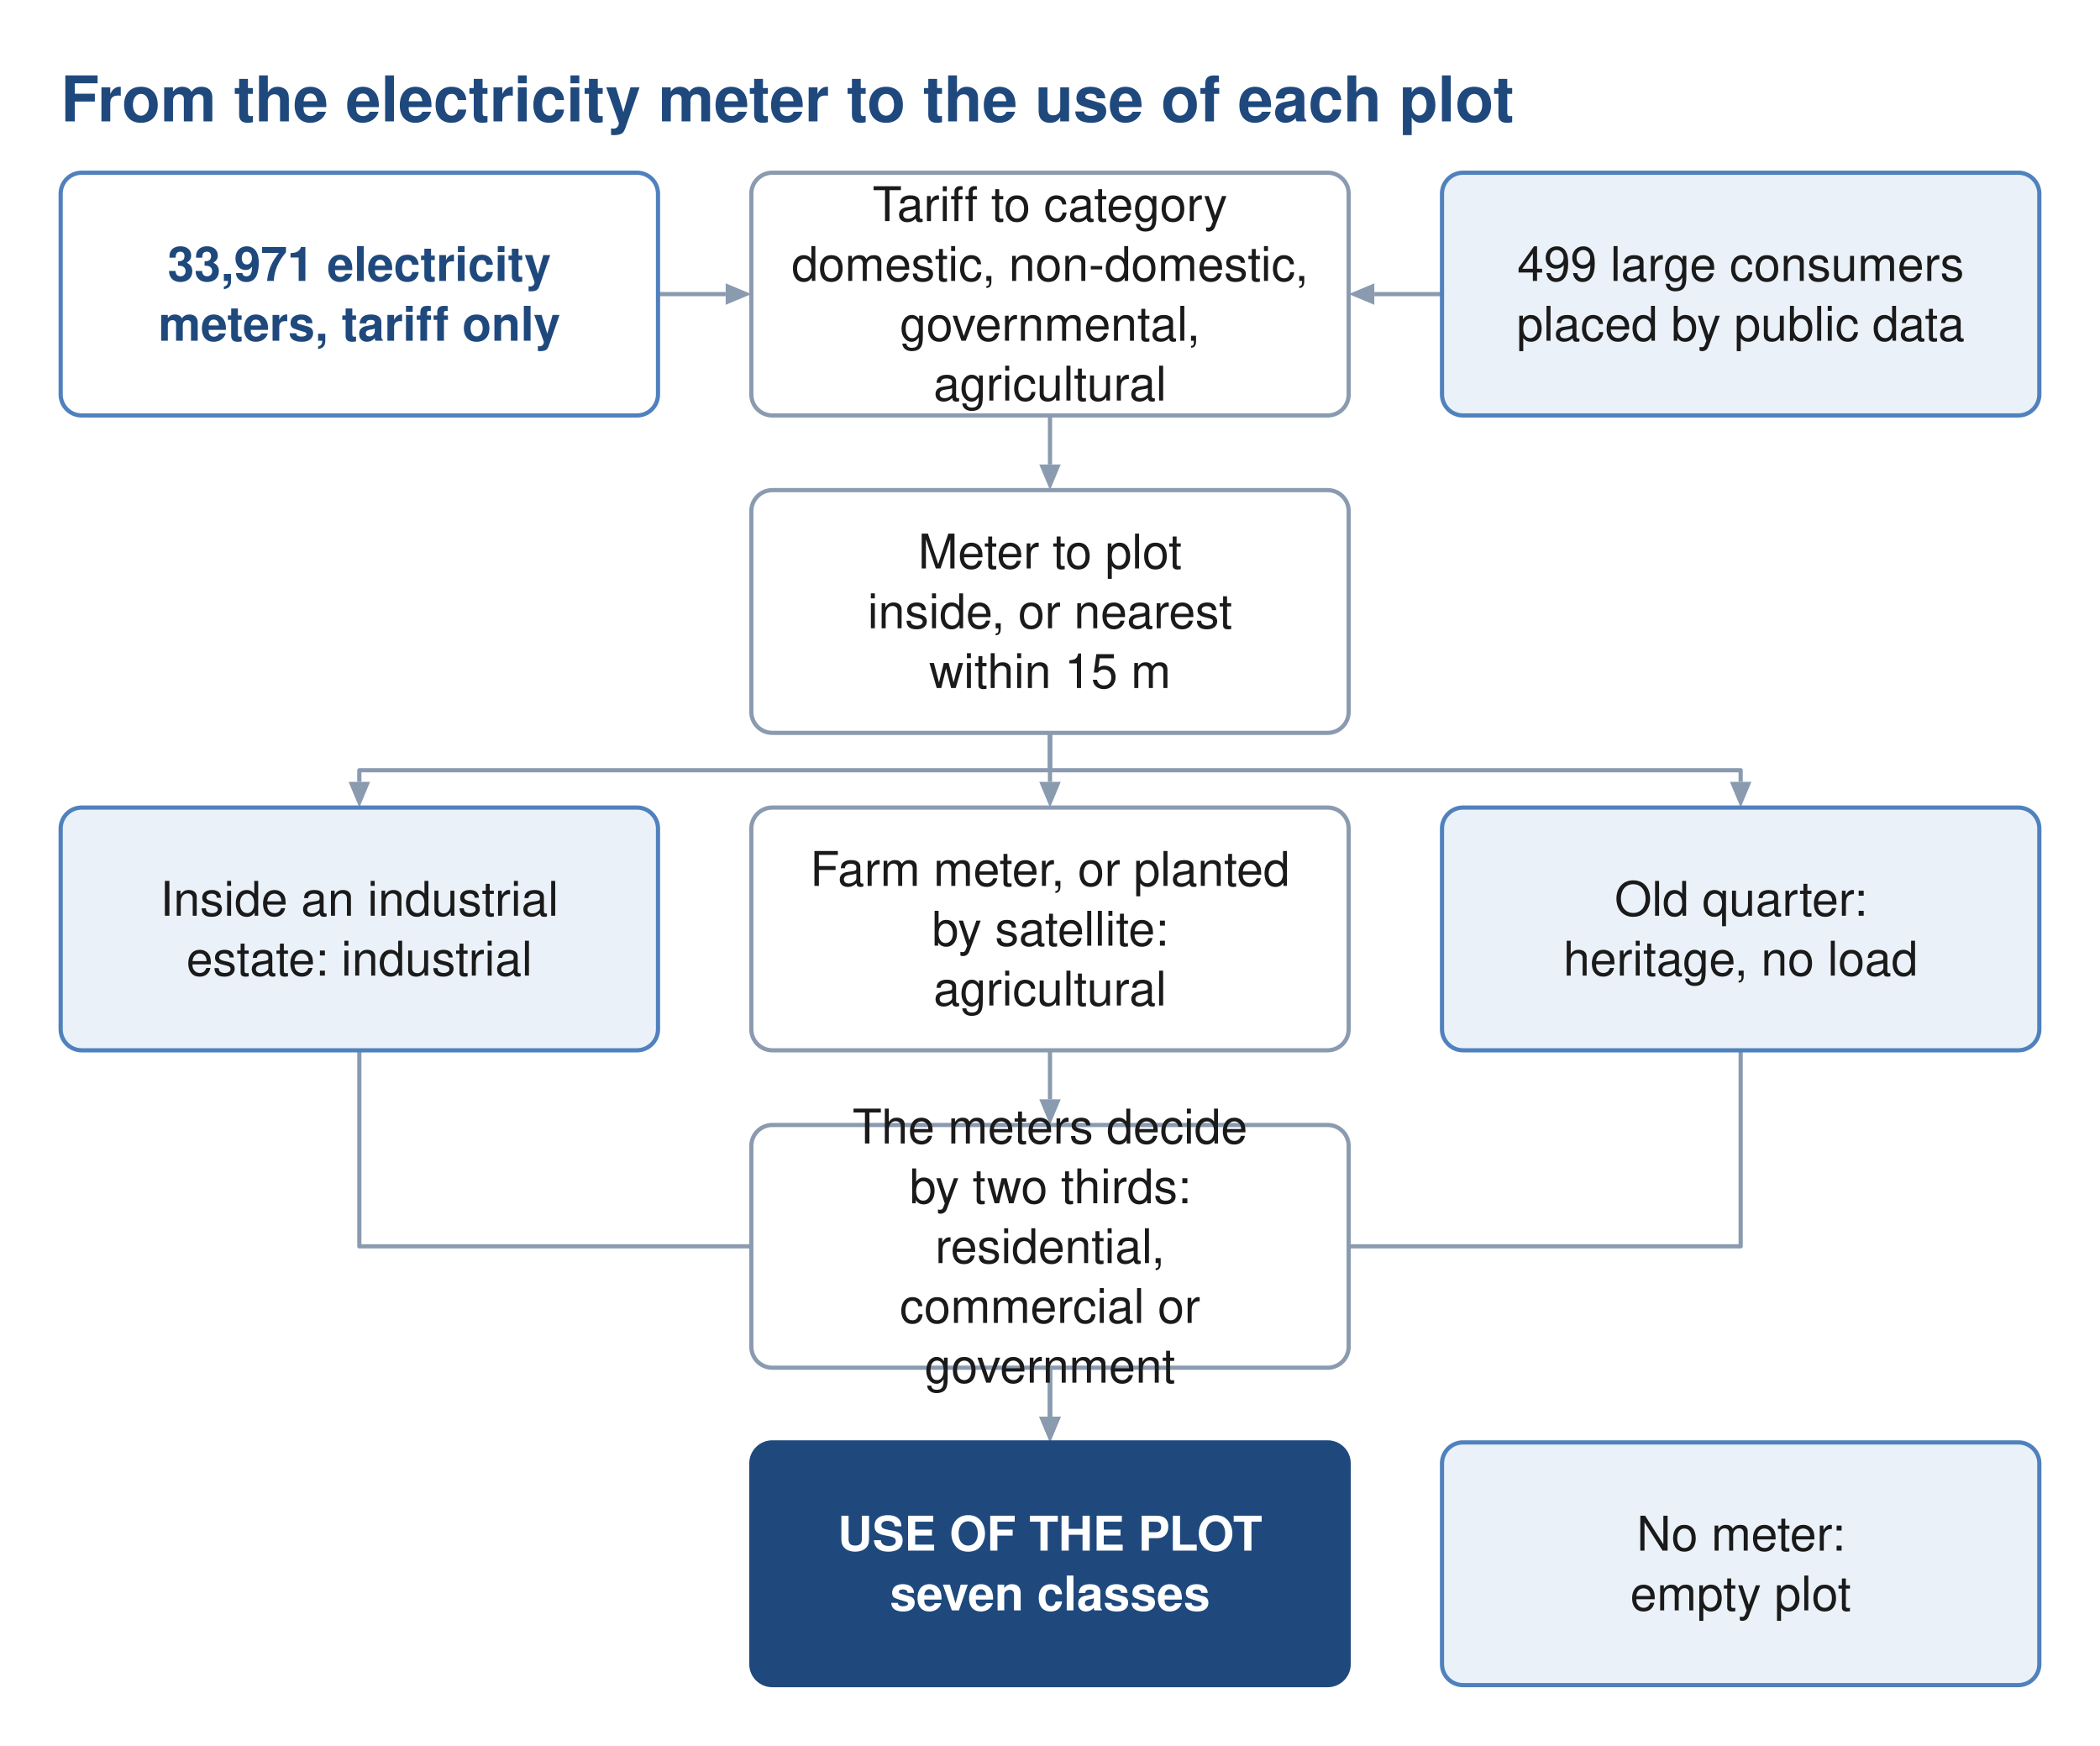
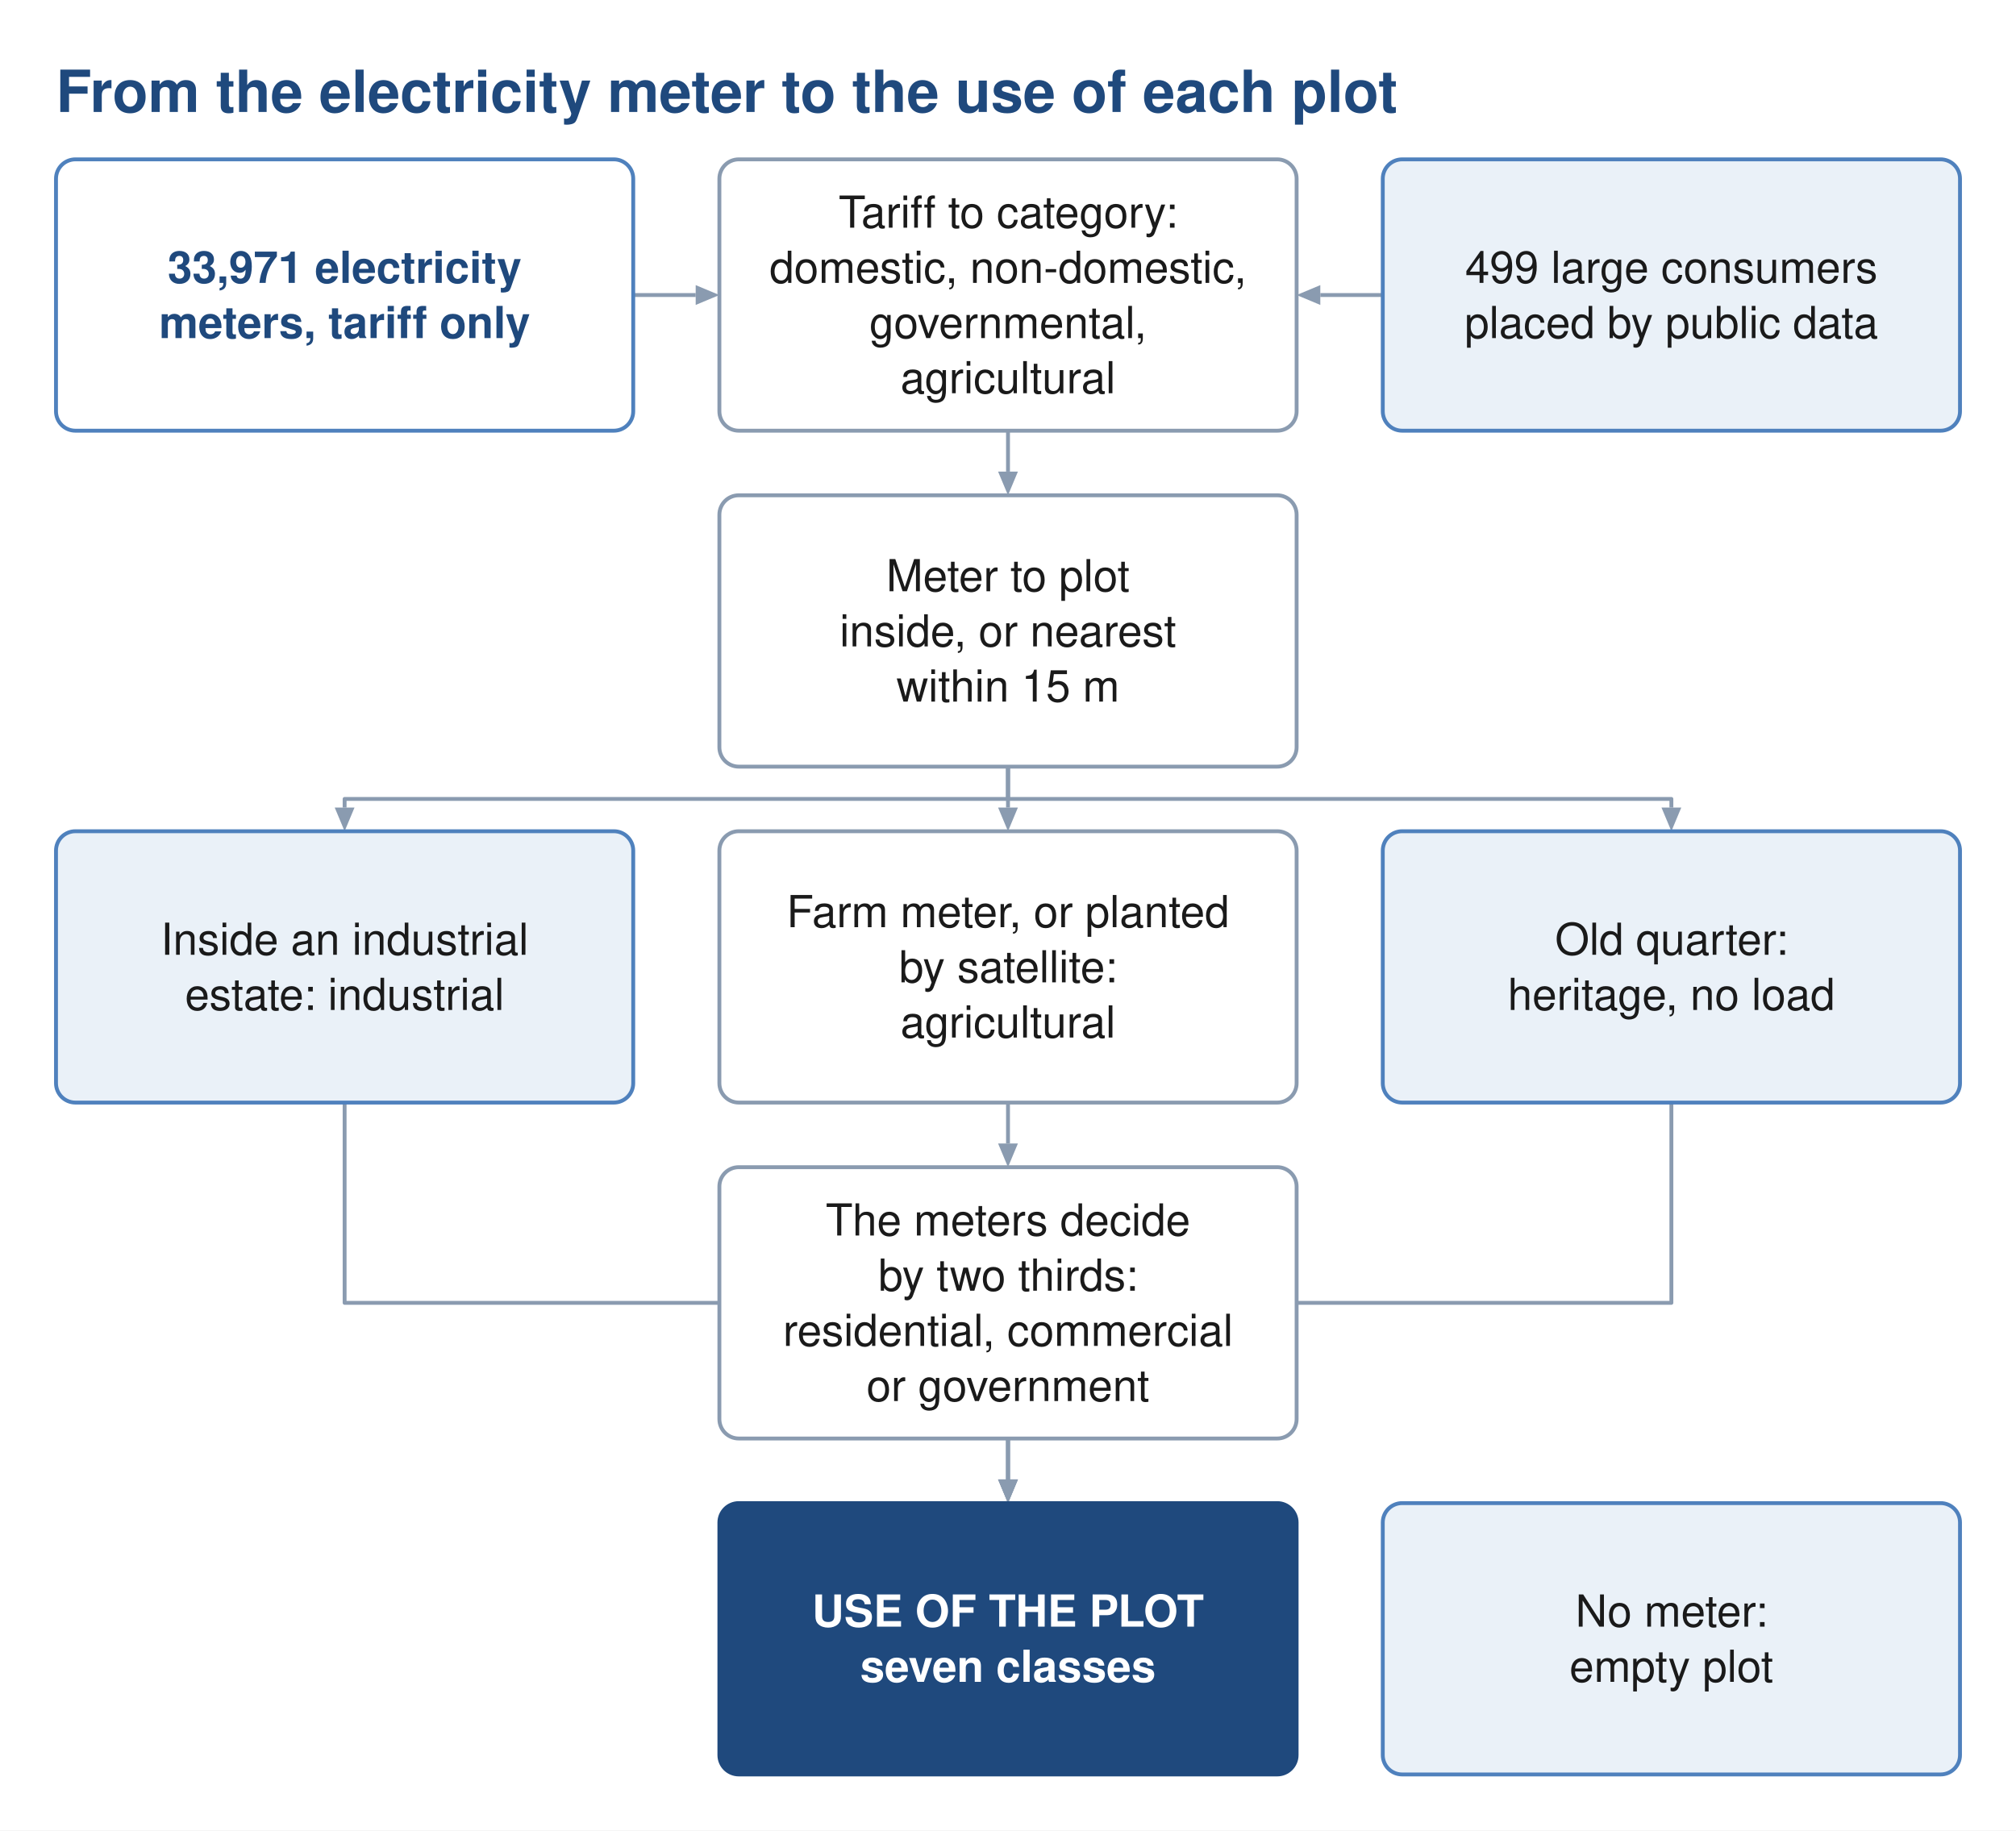
- <svg xmlns="http://www.w3.org/2000/svg" width="900" height="748" viewBox="0 0 900 748" font-family="Helvetica">
-   <rect width="900" height="748" fill="#FFFFFF" />
+ <svg xmlns="http://www.w3.org/2000/svg" width="936" height="850" viewBox="0 0 936 850" font-family="Helvetica">
+   <rect width="936" height="850" fill="#FFFFFF" />
  <text x="26" y="52" font-family="Helvetica" font-size="27" font-weight="600" fill="#1F497D">From the electricity meter to the use of each plot</text>
-   <path d="M282.0,126.0 L311.0,126.0" fill="none" stroke="#8A9BB0" stroke-width="1.8" stroke-linejoin="round" />
-   <polygon points="322.0,126.0 311.0,130.6 311.0,121.4" fill="#8A9BB0" />
-   <path d="M618.0,126.0 L589.0,126.0" fill="none" stroke="#8A9BB0" stroke-width="1.8" stroke-linejoin="round" />
-   <polygon points="578.0,126.0 589.0,121.4 589.0,130.6" fill="#8A9BB0" />
-   <path d="M450.0,178.0 L450.0,199.0" fill="none" stroke="#8A9BB0" stroke-width="1.8" stroke-linejoin="round" />
-   <polygon points="450.0,210.0 445.4,199.0 454.6,199.0" fill="#8A9BB0" />
-   <path d="M450.0,314.0 L450.0,330.0 L154.0,330.0 L154.0,335.0" fill="none" stroke="#8A9BB0" stroke-width="1.8" stroke-linejoin="round" />
-   <polygon points="154.0,346.0 149.4,335.0 158.6,335.0" fill="#8A9BB0" />
-   <path d="M450.0,314.0 L450.0,335.0" fill="none" stroke="#8A9BB0" stroke-width="1.8" stroke-linejoin="round" />
-   <polygon points="450.0,346.0 445.4,335.0 454.6,335.0" fill="#8A9BB0" />
-   <path d="M450.0,314.0 L450.0,330.0 L746.0,330.0 L746.0,335.0" fill="none" stroke="#8A9BB0" stroke-width="1.8" stroke-linejoin="round" />
-   <polygon points="746.0,346.0 741.4,335.0 750.6,335.0" fill="#8A9BB0" />
-   <path d="M450.0,450.0 L450.0,471.0" fill="none" stroke="#8A9BB0" stroke-width="1.8" stroke-linejoin="round" />
-   <polygon points="450.0,482.0 445.4,471.0 454.6,471.0" fill="#8A9BB0" />
-   <path d="M450.0,586.0 L450.0,607.0" fill="none" stroke="#8A9BB0" stroke-width="1.8" stroke-linejoin="round" />
-   <polygon points="450.0,618.0 445.4,607.0 454.6,607.0" fill="#8A9BB0" />
-   <path d="M154.0,450.0 L154.0,534.0 L450.0,534.0 L450.0,607.0" fill="none" stroke="#8A9BB0" stroke-width="1.8" stroke-linejoin="round" />
-   <polygon points="450.0,618.0 445.4,607.0 454.6,607.0" fill="#8A9BB0" />
-   <path d="M746.0,450.0 L746.0,534.0 L450.0,534.0 L450.0,607.0" fill="none" stroke="#8A9BB0" stroke-width="1.8" stroke-linejoin="round" />
-   <polygon points="450.0,618.0 445.4,607.0 454.6,607.0" fill="#8A9BB0" />
-   <rect x="26" y="74" width="256" height="104" rx="9" fill="#FFFFFF" stroke="#4F81BD" stroke-width="1.8" />
-   <text x="154.0" y="120.362" font-family="Helvetica" font-size="20.5" font-weight="600" fill="#1F497D" text-anchor="middle">33,971 electricity</text>
-   <text x="154.0" y="145.988" font-family="Helvetica" font-size="20.5" font-weight="600" fill="#1F497D" text-anchor="middle">meters, tariff only</text>
-   <rect x="322" y="74" width="256" height="104" rx="9" fill="#FFFFFF" stroke="#8A9BB0" stroke-width="1.8" />
-   <text x="450.0" y="94.737" font-family="Helvetica" font-size="20.5" font-weight="400" fill="#1A1A1A" text-anchor="middle">Tariff to category</text>
-   <text x="450.0" y="120.362" font-family="Helvetica" font-size="20.5" font-weight="400" fill="#1A1A1A" text-anchor="middle">domestic, non-domestic,</text>
-   <text x="450.0" y="145.988" font-family="Helvetica" font-size="20.5" font-weight="400" fill="#1A1A1A" text-anchor="middle">governmental,</text>
-   <text x="450.0" y="171.613" font-family="Helvetica" font-size="20.5" font-weight="400" fill="#1A1A1A" text-anchor="middle">agricultural</text>
-   <rect x="618" y="74" width="256" height="104" rx="9" fill="#EAF1F8" stroke="#4F81BD" stroke-width="1.8" />
-   <text x="746.0" y="120.362" font-family="Helvetica" font-size="20.5" font-weight="400" fill="#1A1A1A" text-anchor="middle">499 large consumers</text>
-   <text x="746.0" y="145.988" font-family="Helvetica" font-size="20.5" font-weight="400" fill="#1A1A1A" text-anchor="middle">placed by public data</text>
-   <rect x="322" y="210" width="256" height="104" rx="9" fill="#FFFFFF" stroke="#8A9BB0" stroke-width="1.8" />
-   <text x="450.0" y="243.55" font-family="Helvetica" font-size="20.5" font-weight="400" fill="#1A1A1A" text-anchor="middle">Meter to plot</text>
-   <text x="450.0" y="269.175" font-family="Helvetica" font-size="20.5" font-weight="400" fill="#1A1A1A" text-anchor="middle">inside, or nearest</text>
-   <text x="450.0" y="294.8" font-family="Helvetica" font-size="20.5" font-weight="400" fill="#1A1A1A" text-anchor="middle">within 15 m</text>
-   <rect x="26" y="346" width="256" height="104" rx="9" fill="#EAF1F8" stroke="#4F81BD" stroke-width="1.8" />
-   <text x="154.0" y="392.363" font-family="Helvetica" font-size="20.5" font-weight="400" fill="#1A1A1A" text-anchor="middle">Inside an industrial</text>
-   <text x="154.0" y="417.988" font-family="Helvetica" font-size="20.5" font-weight="400" fill="#1A1A1A" text-anchor="middle">estate: industrial</text>
-   <rect x="322" y="346" width="256" height="104" rx="9" fill="#FFFFFF" stroke="#8A9BB0" stroke-width="1.8" />
-   <text x="450.0" y="379.55" font-family="Helvetica" font-size="20.5" font-weight="400" fill="#1A1A1A" text-anchor="middle">Farm meter, or planted</text>
-   <text x="450.0" y="405.175" font-family="Helvetica" font-size="20.5" font-weight="400" fill="#1A1A1A" text-anchor="middle">by satellite:</text>
-   <text x="450.0" y="430.8" font-family="Helvetica" font-size="20.5" font-weight="400" fill="#1A1A1A" text-anchor="middle">agricultural</text>
-   <rect x="618" y="346" width="256" height="104" rx="9" fill="#EAF1F8" stroke="#4F81BD" stroke-width="1.8" />
-   <text x="746.0" y="392.363" font-family="Helvetica" font-size="20.5" font-weight="400" fill="#1A1A1A" text-anchor="middle">Old quarter:</text>
-   <text x="746.0" y="417.988" font-family="Helvetica" font-size="20.5" font-weight="400" fill="#1A1A1A" text-anchor="middle">heritage, no load</text>
-   <rect x="322" y="482" width="256" height="104" rx="9" fill="#FFFFFF" stroke="#8A9BB0" stroke-width="1.8" />
-   <text x="450.0" y="489.925" font-family="Helvetica" font-size="20.5" font-weight="400" fill="#1A1A1A" text-anchor="middle">The meters decide</text>
-   <text x="450.0" y="515.55" font-family="Helvetica" font-size="20.5" font-weight="400" fill="#1A1A1A" text-anchor="middle">by two thirds:</text>
-   <text x="450.0" y="541.175" font-family="Helvetica" font-size="20.5" font-weight="400" fill="#1A1A1A" text-anchor="middle">residential,</text>
-   <text x="450.0" y="566.8" font-family="Helvetica" font-size="20.5" font-weight="400" fill="#1A1A1A" text-anchor="middle">commercial or</text>
-   <text x="450.0" y="592.425" font-family="Helvetica" font-size="20.5" font-weight="400" fill="#1A1A1A" text-anchor="middle">government</text>
-   <rect x="322" y="618" width="256" height="104" rx="9" fill="#1F497D" stroke="#1F497D" stroke-width="1.8" />
-   <text x="450.0" y="664.362" font-family="Helvetica" font-size="20.5" font-weight="600" fill="#FFFFFF" text-anchor="middle">USE OF THE PLOT</text>
-   <text x="450.0" y="689.987" font-family="Helvetica" font-size="20.5" font-weight="600" fill="#FFFFFF" text-anchor="middle">seven classes</text>
-   <rect x="618" y="618" width="256" height="104" rx="9" fill="#EAF1F8" stroke="#4F81BD" stroke-width="1.8" />
-   <text x="746.0" y="664.362" font-family="Helvetica" font-size="20.5" font-weight="400" fill="#1A1A1A" text-anchor="middle">No meter:</text>
-   <text x="746.0" y="689.987" font-family="Helvetica" font-size="20.5" font-weight="400" fill="#1A1A1A" text-anchor="middle">empty plot</text>
+   <path d="M294.0,137.0 L323.0,137.0" fill="none" stroke="#8A9BB0" stroke-width="1.8" stroke-linejoin="round" />
+   <polygon points="334.0,137.0 323.0,141.6 323.0,132.4" fill="#8A9BB0" />
+   <path d="M642.0,137.0 L613.0,137.0" fill="none" stroke="#8A9BB0" stroke-width="1.8" stroke-linejoin="round" />
+   <polygon points="602.0,137.0 613.0,132.4 613.0,141.6" fill="#8A9BB0" />
+   <path d="M468.0,200.0 L468.0,219.0" fill="none" stroke="#8A9BB0" stroke-width="1.8" stroke-linejoin="round" />
+   <polygon points="468.0,230.0 463.4,219.0 472.6,219.0" fill="#8A9BB0" />
+   <path d="M468.0,356.0 L468.0,371.0 L160.0,371.0 L160.0,375.0" fill="none" stroke="#8A9BB0" stroke-width="1.8" stroke-linejoin="round" />
+   <polygon points="160.0,386.0 155.4,375.0 164.6,375.0" fill="#8A9BB0" />
+   <path d="M468.0,356.0 L468.0,375.0" fill="none" stroke="#8A9BB0" stroke-width="1.8" stroke-linejoin="round" />
+   <polygon points="468.0,386.0 463.4,375.0 472.6,375.0" fill="#8A9BB0" />
+   <path d="M468.0,356.0 L468.0,371.0 L776.0,371.0 L776.0,375.0" fill="none" stroke="#8A9BB0" stroke-width="1.8" stroke-linejoin="round" />
+   <polygon points="776.0,386.0 771.4,375.0 780.6,375.0" fill="#8A9BB0" />
+   <path d="M468.0,512.0 L468.0,531.0" fill="none" stroke="#8A9BB0" stroke-width="1.8" stroke-linejoin="round" />
+   <polygon points="468.0,542.0 463.4,531.0 472.6,531.0" fill="#8A9BB0" />
+   <path d="M468.0,668.0 L468.0,687.0" fill="none" stroke="#8A9BB0" stroke-width="1.8" stroke-linejoin="round" />
+   <polygon points="468.0,698.0 463.4,687.0 472.6,687.0" fill="#8A9BB0" />
+   <path d="M160.0,512.0 L160.0,605.0 L468.0,605.0 L468.0,687.0" fill="none" stroke="#8A9BB0" stroke-width="1.8" stroke-linejoin="round" />
+   <polygon points="468.0,698.0 463.4,687.0 472.6,687.0" fill="#8A9BB0" />
+   <path d="M776.0,512.0 L776.0,605.0 L468.0,605.0 L468.0,687.0" fill="none" stroke="#8A9BB0" stroke-width="1.8" stroke-linejoin="round" />
+   <polygon points="468.0,698.0 463.4,687.0 472.6,687.0" fill="#8A9BB0" />
+   <rect x="26" y="74" width="268" height="126" rx="9" fill="#FFFFFF" stroke="#4F81BD" stroke-width="1.8" />
+   <text x="160.0" y="131.363" font-family="Helvetica" font-size="20.5" font-weight="600" fill="#1F497D" text-anchor="middle">33,971 electricity</text>
+   <text x="160.0" y="156.988" font-family="Helvetica" font-size="20.5" font-weight="600" fill="#1F497D" text-anchor="middle">meters, tariff only</text>
+   <rect x="334" y="74" width="268" height="126" rx="9" fill="#FFFFFF" stroke="#8A9BB0" stroke-width="1.8" />
+   <text x="468.0" y="105.737" font-family="Helvetica" font-size="20.5" font-weight="400" fill="#1A1A1A" text-anchor="middle">Tariff to category:</text>
+   <text x="468.0" y="131.363" font-family="Helvetica" font-size="20.5" font-weight="400" fill="#1A1A1A" text-anchor="middle">domestic, non-domestic,</text>
+   <text x="468.0" y="156.988" font-family="Helvetica" font-size="20.5" font-weight="400" fill="#1A1A1A" text-anchor="middle">governmental,</text>
+   <text x="468.0" y="182.613" font-family="Helvetica" font-size="20.5" font-weight="400" fill="#1A1A1A" text-anchor="middle">agricultural</text>
+   <rect x="642" y="74" width="268" height="126" rx="9" fill="#EAF1F8" stroke="#4F81BD" stroke-width="1.8" />
+   <text x="776.0" y="131.363" font-family="Helvetica" font-size="20.5" font-weight="400" fill="#1A1A1A" text-anchor="middle">499 large consumers</text>
+   <text x="776.0" y="156.988" font-family="Helvetica" font-size="20.5" font-weight="400" fill="#1A1A1A" text-anchor="middle">placed by public data</text>
+   <rect x="334" y="230" width="268" height="126" rx="9" fill="#FFFFFF" stroke="#8A9BB0" stroke-width="1.8" />
+   <text x="468.0" y="274.55" font-family="Helvetica" font-size="20.5" font-weight="400" fill="#1A1A1A" text-anchor="middle">Meter to plot</text>
+   <text x="468.0" y="300.175" font-family="Helvetica" font-size="20.5" font-weight="400" fill="#1A1A1A" text-anchor="middle">inside, or nearest</text>
+   <text x="468.0" y="325.8" font-family="Helvetica" font-size="20.5" font-weight="400" fill="#1A1A1A" text-anchor="middle">within 15 m</text>
+   <rect x="26" y="386" width="268" height="126" rx="9" fill="#EAF1F8" stroke="#4F81BD" stroke-width="1.8" />
+   <text x="160.0" y="443.363" font-family="Helvetica" font-size="20.5" font-weight="400" fill="#1A1A1A" text-anchor="middle">Inside an industrial</text>
+   <text x="160.0" y="468.988" font-family="Helvetica" font-size="20.5" font-weight="400" fill="#1A1A1A" text-anchor="middle">estate: industrial</text>
+   <rect x="334" y="386" width="268" height="126" rx="9" fill="#FFFFFF" stroke="#8A9BB0" stroke-width="1.8" />
+   <text x="468.0" y="430.55" font-family="Helvetica" font-size="20.5" font-weight="400" fill="#1A1A1A" text-anchor="middle">Farm meter, or planted</text>
+   <text x="468.0" y="456.175" font-family="Helvetica" font-size="20.5" font-weight="400" fill="#1A1A1A" text-anchor="middle">by satellite:</text>
+   <text x="468.0" y="481.8" font-family="Helvetica" font-size="20.5" font-weight="400" fill="#1A1A1A" text-anchor="middle">agricultural</text>
+   <rect x="642" y="386" width="268" height="126" rx="9" fill="#EAF1F8" stroke="#4F81BD" stroke-width="1.8" />
+   <text x="776.0" y="443.363" font-family="Helvetica" font-size="20.5" font-weight="400" fill="#1A1A1A" text-anchor="middle">Old quarter:</text>
+   <text x="776.0" y="468.988" font-family="Helvetica" font-size="20.5" font-weight="400" fill="#1A1A1A" text-anchor="middle">heritage, no load</text>
+   <rect x="334" y="542" width="268" height="126" rx="9" fill="#FFFFFF" stroke="#8A9BB0" stroke-width="1.8" />
+   <text x="468.0" y="573.737" font-family="Helvetica" font-size="20.5" font-weight="400" fill="#1A1A1A" text-anchor="middle">The meters decide</text>
+   <text x="468.0" y="599.362" font-family="Helvetica" font-size="20.5" font-weight="400" fill="#1A1A1A" text-anchor="middle">by two thirds:</text>
+   <text x="468.0" y="624.987" font-family="Helvetica" font-size="20.5" font-weight="400" fill="#1A1A1A" text-anchor="middle">residential, commercial</text>
+   <text x="468.0" y="650.612" font-family="Helvetica" font-size="20.5" font-weight="400" fill="#1A1A1A" text-anchor="middle">or government</text>
+   <rect x="334" y="698" width="268" height="126" rx="9" fill="#1F497D" stroke="#1F497D" stroke-width="1.8" />
+   <text x="468.0" y="755.362" font-family="Helvetica" font-size="20.5" font-weight="600" fill="#FFFFFF" text-anchor="middle">USE OF THE PLOT</text>
+   <text x="468.0" y="780.987" font-family="Helvetica" font-size="20.5" font-weight="600" fill="#FFFFFF" text-anchor="middle">seven classes</text>
+   <rect x="642" y="698" width="268" height="126" rx="9" fill="#EAF1F8" stroke="#4F81BD" stroke-width="1.8" />
+   <text x="776.0" y="755.362" font-family="Helvetica" font-size="20.5" font-weight="400" fill="#1A1A1A" text-anchor="middle">No meter:</text>
+   <text x="776.0" y="780.987" font-family="Helvetica" font-size="20.5" font-weight="400" fill="#1A1A1A" text-anchor="middle">empty plot</text>
</svg>
